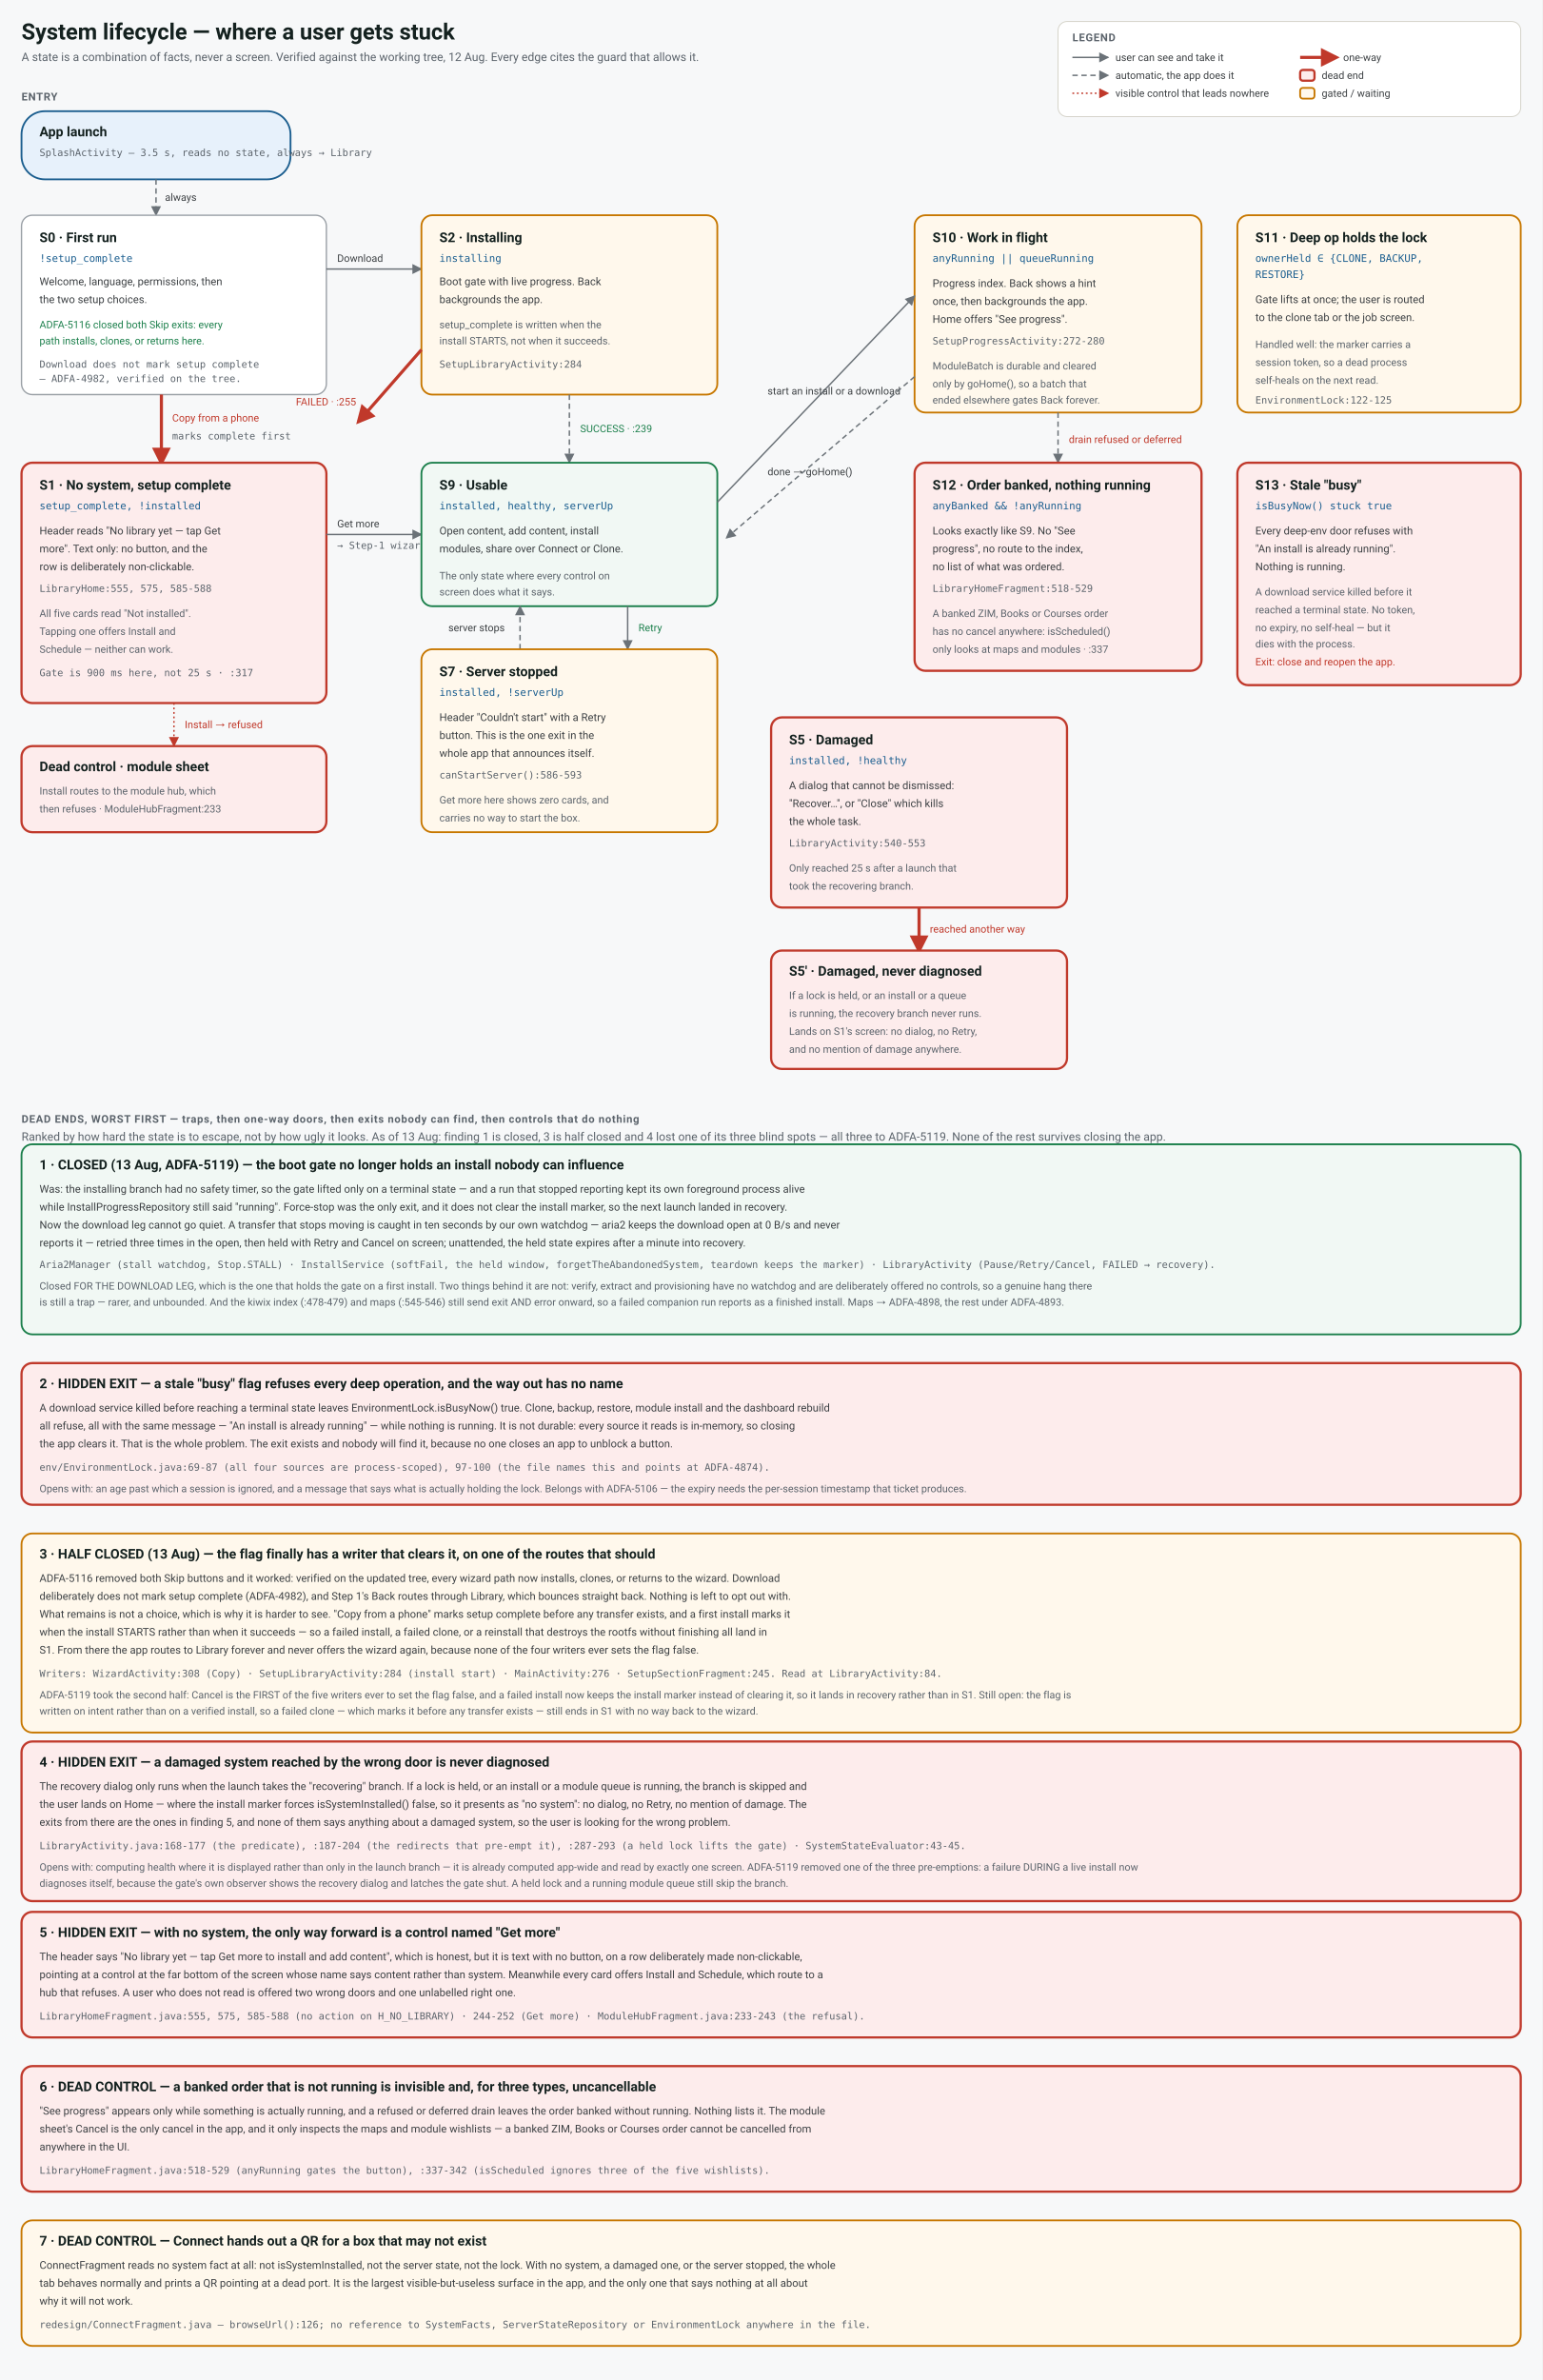
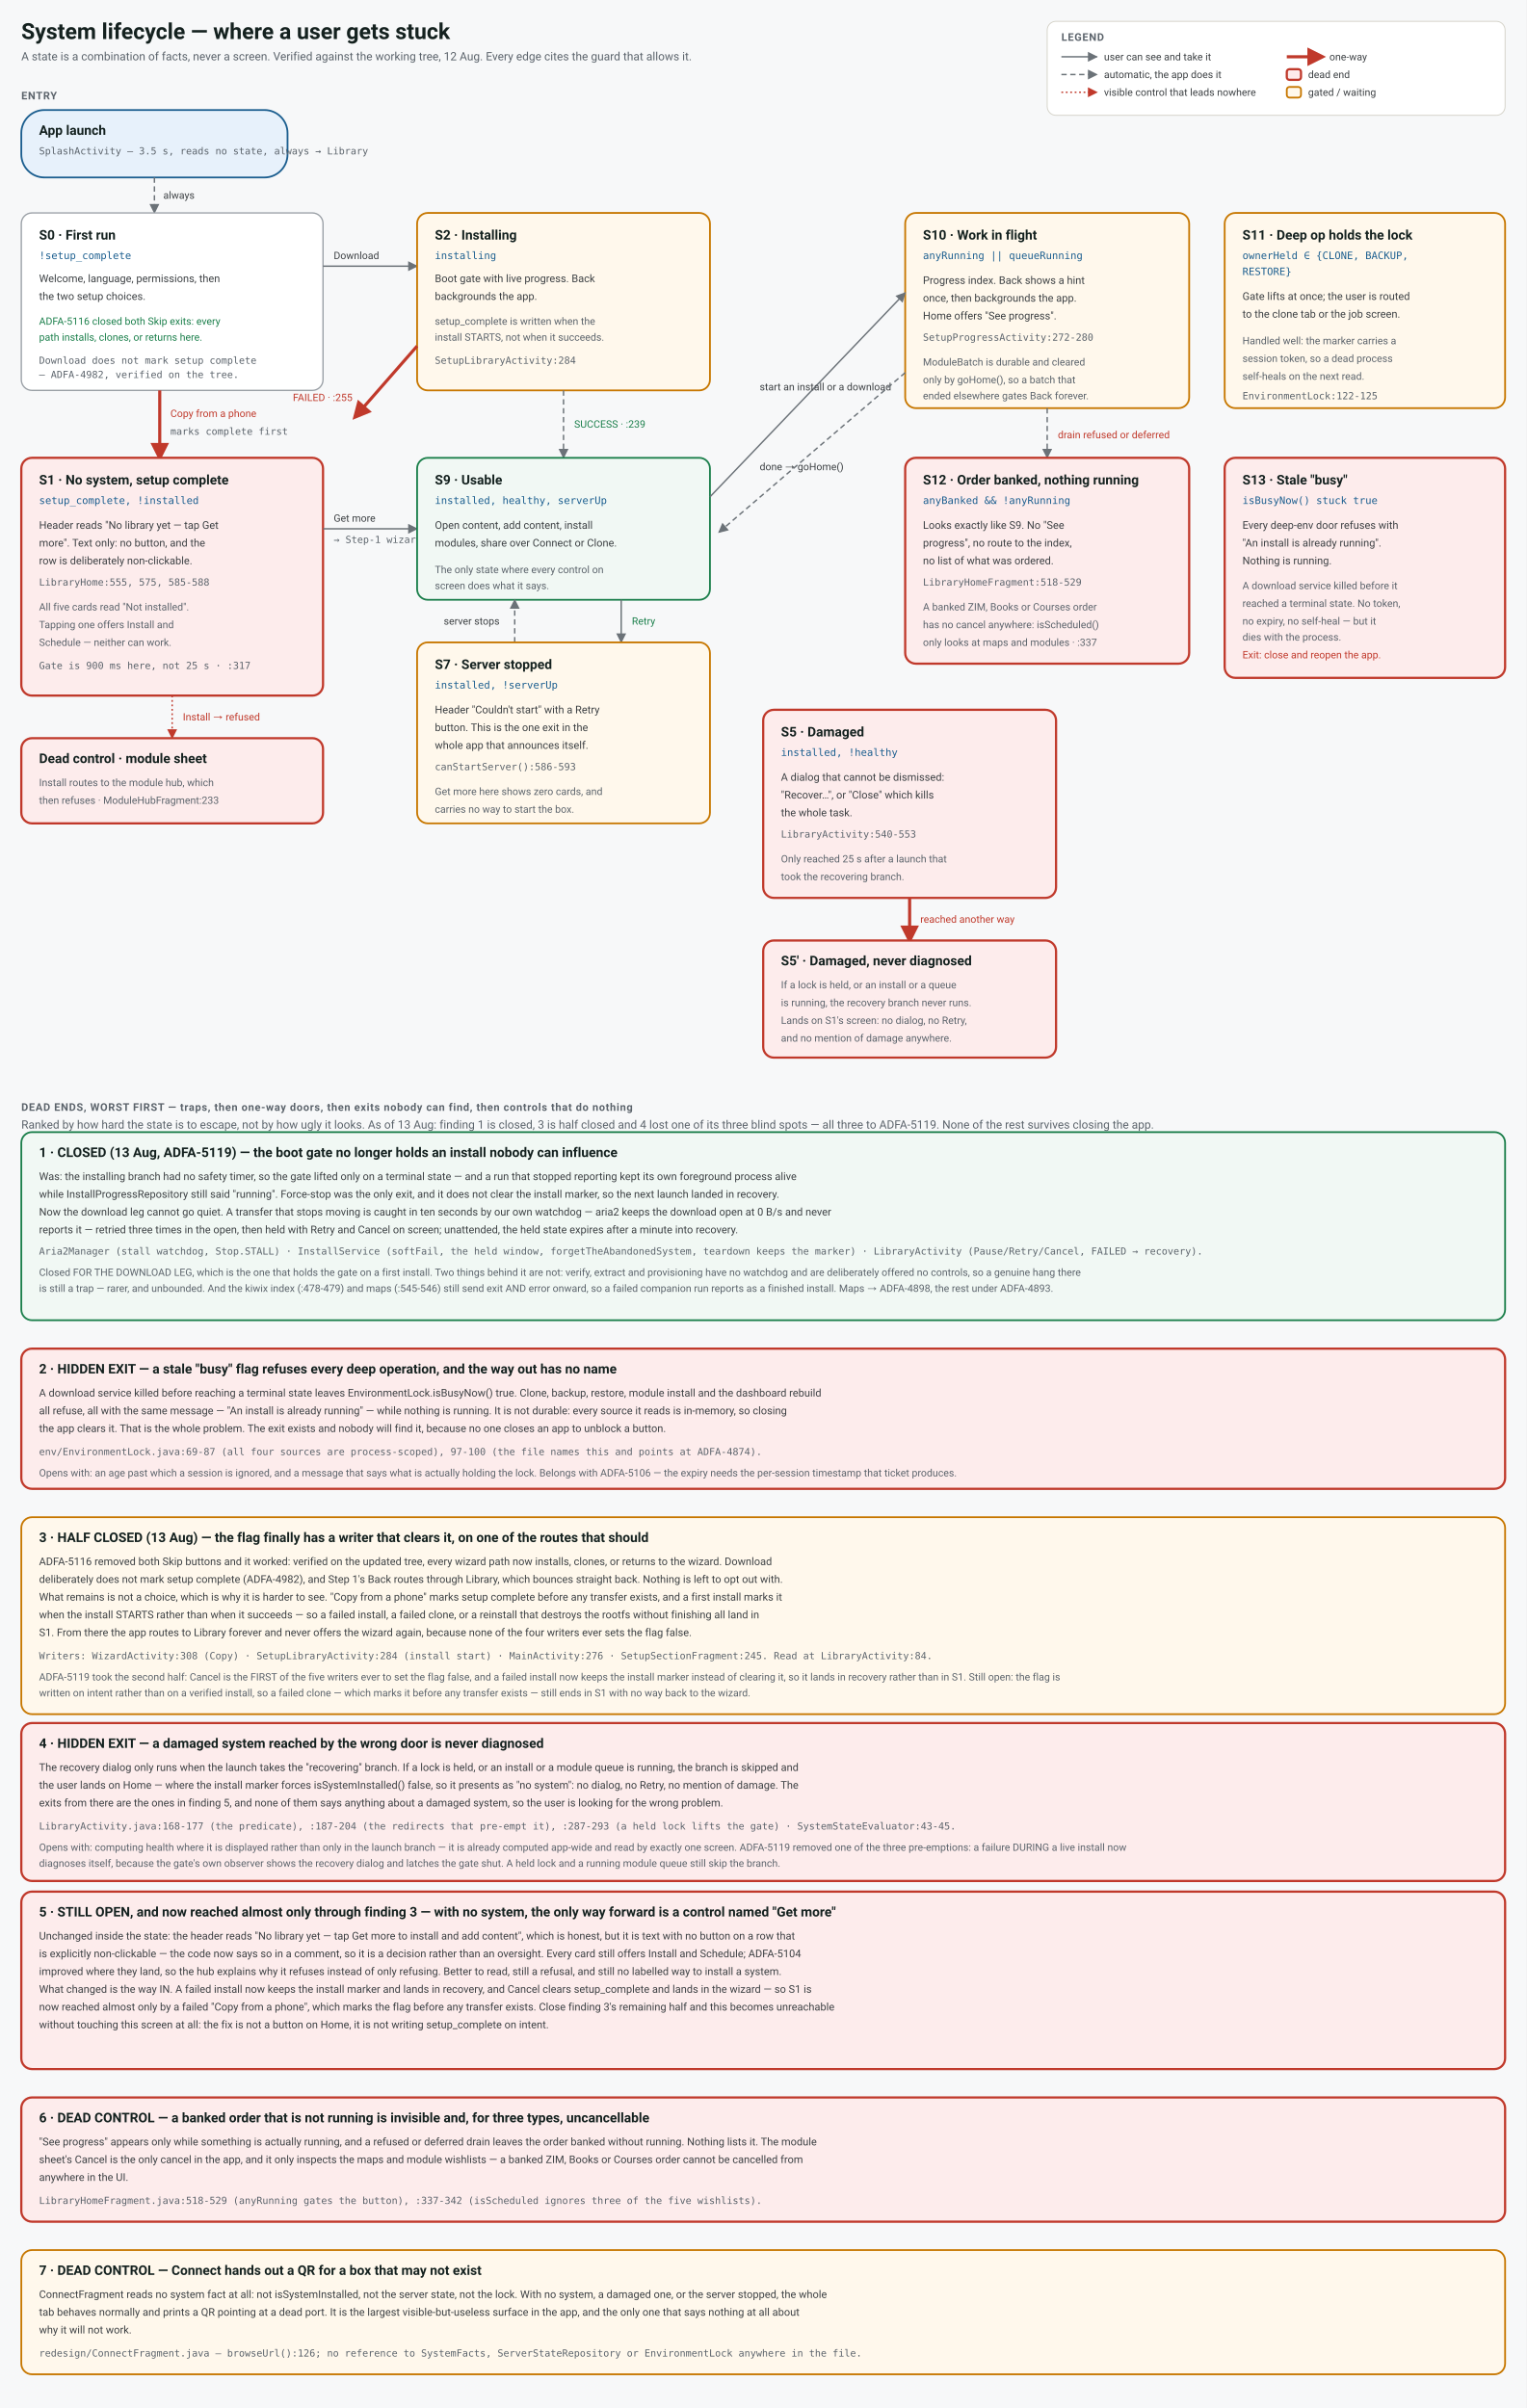
- <svg xmlns="http://www.w3.org/2000/svg" viewBox="0 0 1720 2654" width="1720" height="2654" font-family="Segoe UI, Roboto, Helvetica, Arial, sans-serif">
+ <svg xmlns="http://www.w3.org/2000/svg" viewBox="0 0 1720 2714" width="1720" height="2714" font-family="Segoe UI, Roboto, Helvetica, Arial, sans-serif">
  <style>
  .bg     { fill: #F7F8F9; }
  .st     { fill: #FFFFFF; stroke: #9AA0A6; stroke-width: 1.5; }
  .st-ok  { fill: #F1F8F4; stroke: #1B7F4B; stroke-width: 2; }
  .st-bad { fill: #FDECEC; stroke: #C0392B; stroke-width: 2.5; }
  .st-warn{ fill: #FFF8EC; stroke: #C77700; stroke-width: 2; }
  .entry  { fill: #E7F1FB; stroke: #1B5E8F; stroke-width: 2; }
  .h1     { font-size: 25px; font-weight: 600; fill: #14211F; }
  .h2     { font-size: 15px; font-weight: 600; fill: #14211F; }
  .h3     { font-size: 12px; font-weight: 600; fill: #5B636B; letter-spacing: .06em; }
  .facts  { font-size: 11.5px; fill: #1B5E8F; font-family: Consolas, monospace; }
  .can    { font-size: 12px; fill: #3C4043; }
  .note   { font-size: 11.5px; fill: #5B636B; }
  .code   { font-size: 11px; fill: #5B636B; font-family: Consolas, monospace; }
  .lbl    { font-size: 11.5px; fill: #3C4043; }
  .lblg   { font-size: 11.5px; fill: #1B7F4B; }
  .lblr   { font-size: 11.5px; fill: #C0392B; }
  .sub    { font-size: 13px; fill: #5B636B; }
  .e      { fill: none; stroke: #6B7278; stroke-width: 1.6; }
  .e-auto { fill: none; stroke: #6B7278; stroke-width: 1.6; stroke-dasharray: 6 4; }
  .e-dead { fill: none; stroke: #C0392B; stroke-width: 1.6; stroke-dasharray: 2 3; }
  .e-one  { fill: none; stroke: #C0392B; stroke-width: 3.5; }
</style>
  <defs>
    <marker id="a" viewBox="0 0 10 10" refX="9" refY="5" markerWidth="7" markerHeight="7" orient="auto-start-reverse">
      <path d="M0,0 L10,5 L0,10 z" fill="#6B7278" />
    </marker>
    <marker id="ar" viewBox="0 0 10 10" refX="9" refY="5" markerWidth="7" markerHeight="7" orient="auto-start-reverse">
      <path d="M0,0 L10,5 L0,10 z" fill="#C0392B" />
    </marker>
    <marker id="aw" viewBox="0 0 10 10" refX="8" refY="5" markerWidth="6" markerHeight="6" orient="auto-start-reverse">
      <path d="M0,0 L10,5 L0,10 z" fill="#C0392B" />
    </marker>
  </defs>
-   <rect class="bg" x="0" y="0" width="1720" height="2654" />
+   <rect class="bg" x="0" y="0" width="1720" height="2714" />
  <text class="h1" x="24" y="44">System lifecycle — where a user gets stuck</text>
  <text class="sub" x="24" y="68">A state is a combination of facts, never a screen. Verified against the working tree, 12 Aug. Every edge cites the guard that allows it.</text>
  <rect x="1180" y="24" width="516" height="106" rx="10" fill="#FFFFFF" stroke="#D3D1C7" />
  <text class="h3" x="1196" y="46">LEGEND</text>
  <line class="e" x1="1196" y1="64" x2="1236" y2="64" marker-end="url(#a)" />
  <text class="lbl" x="1244" y="68">user can see and take it</text>
  <line class="e-auto" x1="1196" y1="84" x2="1236" y2="84" marker-end="url(#a)" />
  <text class="lbl" x="1244" y="88">automatic, the app does it</text>
  <line class="e-dead" x1="1196" y1="104" x2="1236" y2="104" marker-end="url(#ar)" />
  <text class="lbl" x="1244" y="108">visible control that leads nowhere</text>
  <line class="e-one" x1="1450" y1="64" x2="1490" y2="64" marker-end="url(#aw)" />
  <text class="lbl" x="1498" y="68">one-way</text>
  <rect class="st-bad" x="1450" y="78" width="16" height="12" rx="3" />
  <text class="lbl" x="1474" y="88">dead end</text>
  <rect class="st-warn" x="1450" y="98" width="16" height="12" rx="3" />
  <text class="lbl" x="1474" y="108">gated / waiting</text>
  <text class="h3" x="24" y="112">ENTRY</text>
  <rect class="entry" x="24" y="124" width="300" height="76" rx="26" />
  <text class="h2" x="44" y="152">App launch</text>
  <text class="code" x="44" y="174">SplashActivity — 3.5 s, reads no state, always → Library</text>
  <path class="e-auto" d="M174,200 L174,240" marker-end="url(#a)" />
  <text class="lbl" x="184" y="224">always</text>
  <rect class="st" x="24" y="240" width="340" height="200" rx="12" />
  <text class="h2" x="44" y="270">S0 · First run</text>
  <text class="facts" x="44" y="292">!setup_complete</text>
  <text class="can" x="44" y="318">Welcome, language, permissions, then</text>
  <text class="can" x="44" y="338">the two setup choices.</text>
  <text class="lblg" x="44" y="366">ADFA-5116 closed both Skip exits: every</text>
  <text class="lblg" x="44" y="384">path installs, clones, or returns here.</text>
  <text class="code" x="44" y="410">Download does not mark setup complete</text>
  <text class="code" x="44" y="426">— ADFA-4982, verified on the tree.</text>
  <path class="e" d="M364,300 L470,300" marker-end="url(#a)" />
  <text class="lbl" x="376" y="292">Download</text>
  <path class="e-one" d="M180,440 L180,516" marker-end="url(#aw)" />
  <text class="lblr" x="192" y="470">Copy from a phone</text>
  <text class="code" x="192" y="490">marks complete first</text>
  <rect class="st-warn" x="470" y="240" width="330" height="200" rx="12" />
  <text class="h2" x="490" y="270">S2 · Installing</text>
  <text class="facts" x="490" y="292">installing</text>
  <text class="can" x="490" y="318">Boot gate with live progress. Back</text>
  <text class="can" x="490" y="338">backgrounds the app.</text>
  <text class="note" x="490" y="366">setup_complete is written when the</text>
  <text class="note" x="490" y="384">install STARTS, not when it succeeds.</text>
  <text class="code" x="490" y="410">SetupLibraryActivity:284</text>
  <path class="e-auto" d="M635,440 L635,516" marker-end="url(#a)" />
  <text class="lblg" x="647" y="482">SUCCESS · :239</text>
  <path class="e-one" d="M470,390 L400,470" marker-end="url(#aw)" />
  <text class="lblr" x="330" y="452">FAILED · :255</text>
  <rect class="st-bad" x="24" y="516" width="340" height="268" rx="12" />
  <text class="h2" x="44" y="546">S1 · No system, setup complete</text>
  <text class="facts" x="44" y="568">setup_complete, !installed</text>
  <text class="can" x="44" y="596">Header reads "No library yet — tap Get</text>
  <text class="can" x="44" y="616">more". Text only: no button, and the</text>
  <text class="can" x="44" y="636">row is deliberately non-clickable.</text>
  <text class="code" x="44" y="660">LibraryHome:555, 575, 585-588</text>
  <text class="note" x="44" y="688">All five cards read "Not installed".</text>
  <text class="note" x="44" y="708">Tapping one offers Install and</text>
  <text class="note" x="44" y="728">Schedule — neither can work.</text>
  <text class="code" x="44" y="754">Gate is 900 ms here, not 25 s · :317</text>
  <path class="e-dead" d="M194,784 L194,832" marker-end="url(#ar)" />
  <text class="lblr" x="206" y="812">Install → refused</text>
  <rect class="st-bad" x="24" y="832" width="340" height="96" rx="12" />
  <text class="h2" x="44" y="860">Dead control · module sheet</text>
  <text class="note" x="44" y="886">Install routes to the module hub, which</text>
  <text class="note" x="44" y="906">then refuses · ModuleHubFragment:233</text>
  <path class="e" d="M364,596 L470,596" marker-end="url(#a)" />
  <text class="lbl" x="376" y="588">Get more</text>
  <text class="code" x="376" y="612">→ Step-1 wizard :248</text>
  <rect class="st-ok" x="470" y="516" width="330" height="160" rx="12" />
  <text class="h2" x="490" y="546">S9 · Usable</text>
  <text class="facts" x="490" y="568">installed, healthy, serverUp</text>
  <text class="can" x="490" y="596">Open content, add content, install</text>
  <text class="can" x="490" y="616">modules, share over Connect or Clone.</text>
  <text class="note" x="490" y="646">The only state where every control on</text>
  <text class="note" x="490" y="664">screen does what it says.</text>
  <path class="e" d="M700,676 L700,724" marker-end="url(#a)" />
  <text class="lblg" x="712" y="704">Retry</text>
  <path class="e-auto" d="M580,724 L580,676" marker-end="url(#a)" />
  <text class="lbl" x="500" y="704">server stops</text>
  <rect class="st-warn" x="470" y="724" width="330" height="204" rx="12" />
  <text class="h2" x="490" y="754">S7 · Server stopped</text>
  <text class="facts" x="490" y="776">installed, !serverUp</text>
  <text class="can" x="490" y="804">Header "Couldn't start" with a Retry</text>
  <text class="can" x="490" y="824">button. This is the one exit in the</text>
  <text class="can" x="490" y="844">whole app that announces itself.</text>
  <text class="code" x="490" y="868">canStartServer():586-593</text>
  <text class="note" x="490" y="896">Get more here shows zero cards, and</text>
  <text class="note" x="490" y="916">carries no way to start the box.</text>
  <rect class="st-warn" x="1020" y="240" width="320" height="220" rx="12" />
  <text class="h2" x="1040" y="270">S10 · Work in flight</text>
  <text class="facts" x="1040" y="292">anyRunning || queueRunning</text>
  <text class="can" x="1040" y="320">Progress index. Back shows a hint</text>
  <text class="can" x="1040" y="340">once, then backgrounds the app.</text>
  <text class="can" x="1040" y="360">Home offers "See progress".</text>
  <text class="code" x="1040" y="384">SetupProgressActivity:272-280</text>
  <text class="note" x="1040" y="412">ModuleBatch is durable and cleared</text>
  <text class="note" x="1040" y="432">only by goHome(), so a batch that</text>
  <text class="note" x="1040" y="450">ended elsewhere gates Back forever.</text>
  <path class="e" d="M800,560 L1020,330" marker-end="url(#a)" />
  <text class="lbl" x="856" y="440">start an install or a download</text>
  <path class="e-auto" d="M1020,420 L810,600" marker-end="url(#a)" />
  <text class="lbl" x="856" y="530">done → goHome()</text>
  <path class="e-auto" d="M1180,460 L1180,516" marker-end="url(#a)" />
  <text class="lblr" x="1192" y="494">drain refused or deferred</text>
  <rect class="st-bad" x="1020" y="516" width="320" height="232" rx="12" />
  <text class="h2" x="1040" y="546">S12 · Order banked, nothing running</text>
  <text class="facts" x="1040" y="568">anyBanked &amp;&amp; !anyRunning</text>
  <text class="can" x="1040" y="596">Looks exactly like S9. No "See</text>
  <text class="can" x="1040" y="616">progress", no route to the index,</text>
  <text class="can" x="1040" y="636">no list of what was ordered.</text>
  <text class="code" x="1040" y="660">LibraryHomeFragment:518-529</text>
  <text class="note" x="1040" y="688">A banked ZIM, Books or Courses order</text>
  <text class="note" x="1040" y="708">has no cancel anywhere: isScheduled()</text>
  <text class="note" x="1040" y="728">only looks at maps and modules · :337</text>
  <rect class="st-warn" x="1380" y="240" width="316" height="220" rx="12" />
  <text class="h2" x="1400" y="270">S11 · Deep op holds the lock</text>
  <text class="facts" x="1400" y="292">ownerHeld ∈ {CLONE, BACKUP,</text>
  <text class="facts" x="1400" y="310">RESTORE}</text>
  <text class="can" x="1400" y="338">Gate lifts at once; the user is routed</text>
  <text class="can" x="1400" y="358">to the clone tab or the job screen.</text>
  <text class="note" x="1400" y="388">Handled well: the marker carries a</text>
  <text class="note" x="1400" y="408">session token, so a dead process</text>
  <text class="note" x="1400" y="428">self-heals on the next read.</text>
  <text class="code" x="1400" y="450">EnvironmentLock:122-125</text>
  <rect class="st-bad" x="1380" y="516" width="316" height="248" rx="12" />
  <text class="h2" x="1400" y="546">S13 · Stale "busy"</text>
  <text class="facts" x="1400" y="568">isBusyNow() stuck true</text>
  <text class="can" x="1400" y="596">Every deep-env door refuses with</text>
  <text class="can" x="1400" y="616">"An install is already running".</text>
  <text class="can" x="1400" y="636">Nothing is running.</text>
  <text class="note" x="1400" y="664">A download service killed before it</text>
  <text class="note" x="1400" y="684">reached a terminal state. No token,</text>
  <text class="note" x="1400" y="704">no expiry, no self-heal — but it</text>
  <text class="note" x="1400" y="722">dies with the process.</text>
  <text class="lblr" x="1400" y="742">Exit: close and reopen the app.</text>
  <rect class="st-bad" x="860" y="800" width="330" height="212" rx="12" />
  <text class="h2" x="880" y="830">S5 · Damaged</text>
  <text class="facts" x="880" y="852">installed, !healthy</text>
  <text class="can" x="880" y="880">A dialog that cannot be dismissed:</text>
  <text class="can" x="880" y="900">"Recover…", or "Close" which kills</text>
  <text class="can" x="880" y="920">the whole task.</text>
  <text class="code" x="880" y="944">LibraryActivity:540-553</text>
  <text class="note" x="880" y="972">Only reached 25 s after a launch that</text>
  <text class="note" x="880" y="992">took the recovering branch.</text>
  <path class="e-one" d="M1025,1012 L1025,1060" marker-end="url(#aw)" />
  <text class="lblr" x="1037" y="1040">reached another way</text>
  <rect class="st-bad" x="860" y="1060" width="330" height="132" rx="12" />
  <text class="h2" x="880" y="1088">S5′ · Damaged, never diagnosed</text>
  <text class="note" x="880" y="1114">If a lock is held, or an install or a queue</text>
  <text class="note" x="880" y="1134">is running, the recovery branch never runs.</text>
  <text class="note" x="880" y="1154">Lands on S1's screen: no dialog, no Retry,</text>
  <text class="note" x="880" y="1174">and no mention of damage anywhere.</text>
  <text class="h3" x="24" y="1252">DEAD ENDS, WORST FIRST — traps, then one-way doors, then exits nobody can find, then controls that do nothing</text>
  <text class="sub" x="24" y="1272">Ranked by how hard the state is to escape, not by how ugly it looks. As of 13 Aug: finding 1 is closed, 3 is half closed and 4 lost one of its three blind spots — all three to ADFA-5119. None of the rest survives closing the app.</text>
  <text class="sub" x="24" y="1292">Findings 1, 2, 3 and 4 are one sentence four times: a fact nobody clears. They are rows in the standing directive's ledger at the top of operation-model-roadmap.svg — fix them there, not here.</text>
  <rect class="st-ok" x="24" y="1276" width="1672" height="212" rx="12" />
  <text class="h2" x="44" y="1304">1 · CLOSED (13 Aug, ADFA-5119) — the boot gate no longer holds an install nobody can influence</text>
  <text class="can" x="44" y="1330">Was: the installing branch had no safety timer, so the gate lifted only on a terminal state — and a run that stopped reporting kept its own foreground process alive</text>
  <text class="can" x="44" y="1350">while InstallProgressRepository still said "running". Force-stop was the only exit, and it does not clear the install marker, so the next launch landed in recovery.</text>
  <text class="can" x="44" y="1370">Now the download leg cannot go quiet. A transfer that stops moving is caught in ten seconds by our own watchdog — aria2 keeps the download open at 0 B/s and never</text>
  <text class="can" x="44" y="1390">reports it — retried three times in the open, then held with Retry and Cancel on screen; unattended, the held state expires after a minute into recovery.</text>
  <text class="code" x="44" y="1414">Aria2Manager (stall watchdog, Stop.STALL) · InstallService (softFail, the held window, forgetTheAbandonedSystem, teardown keeps the marker) · LibraryActivity (Pause/Retry/Cancel, FAILED → recovery).</text>
  <text class="note" x="44" y="1438">Closed FOR THE DOWNLOAD LEG, which is the one that holds the gate on a first install. Two things behind it are not: verify, extract and provisioning have no watchdog and are deliberately offered no controls, so a genuine hang there</text>
  <text class="note" x="44" y="1456">is still a trap — rarer, and unbounded. And the kiwix index (:478-479) and maps (:545-546) still send exit AND error onward, so a failed companion run reports as a finished install. Maps → ADFA-4898, the rest under ADFA-4893.</text>
  <rect class="st-bad" x="24" y="1520" width="1672" height="158" rx="12" />
  <text class="h2" x="44" y="1548">2 · HIDDEN EXIT — a stale "busy" flag refuses every deep operation, and the way out has no name</text>
  <text class="can" x="44" y="1574">A download service killed before reaching a terminal state leaves EnvironmentLock.isBusyNow() true. Clone, backup, restore, module install and the dashboard rebuild</text>
  <text class="can" x="44" y="1594">all refuse, all with the same message — "An install is already running" — while nothing is running. It is not durable: every source it reads is in-memory, so closing</text>
  <text class="can" x="44" y="1614">the app clears it. That is the whole problem. The exit exists and nobody will find it, because no one closes an app to unblock a button.</text>
  <text class="code" x="44" y="1640">env/EnvironmentLock.java:69-87 (all four sources are process-scoped), 97-100 (the file names this and points at ADFA-4874).</text>
  <text class="note" x="44" y="1664">Opens with: an age past which a session is ignored, and a message that says what is actually holding the lock. Belongs with ADFA-5106 — the expiry needs the per-session timestamp that ticket produces.</text>
  <rect class="st-warn" x="24" y="1710" width="1672" height="222" rx="12" />
  <text class="h2" x="44" y="1738">3 · HALF CLOSED (13 Aug) — the flag finally has a writer that clears it, on one of the routes that should</text>
  <text class="can" x="44" y="1764">ADFA-5116 removed both Skip buttons and it worked: verified on the updated tree, every wizard path now installs, clones, or returns to the wizard. Download</text>
  <text class="can" x="44" y="1784">deliberately does not mark setup complete (ADFA-4982), and Step 1's Back routes through Library, which bounces straight back. Nothing is left to opt out with.</text>
  <text class="can" x="44" y="1804">What remains is not a choice, which is why it is harder to see. "Copy from a phone" marks setup complete before any transfer exists, and a first install marks it</text>
  <text class="can" x="44" y="1824">when the install STARTS rather than when it succeeds — so a failed install, a failed clone, or a reinstall that destroys the rootfs without finishing all land in</text>
  <text class="can" x="44" y="1844">S1. From there the app routes to Library forever and never offers the wizard again, because none of the four writers ever sets the flag false.</text>
  <text class="code" x="44" y="1870">Writers: WizardActivity:308 (Copy) · SetupLibraryActivity:284 (install start) · MainActivity:276 · SetupSectionFragment:245. Read at LibraryActivity:84.</text>
  <text class="note" x="44" y="1894">ADFA-5119 took the second half: Cancel is the FIRST of the five writers ever to set the flag false, and a failed install now keeps the install marker instead of clearing it, so it lands in recovery rather than in S1. Still open: the flag is</text>
  <text class="note" x="44" y="1912">written on intent rather than on a verified install, so a failed clone — which marks it before any transfer exists — still ends in S1 with no way back to the wizard.</text>
  <rect class="st-bad" x="24" y="1942" width="1672" height="178" rx="12" />
  <text class="h2" x="44" y="1970">4 · HIDDEN EXIT — a damaged system reached by the wrong door is never diagnosed</text>
  <text class="can" x="44" y="1996">The recovery dialog only runs when the launch takes the "recovering" branch. If a lock is held, or an install or a module queue is running, the branch is skipped and</text>
  <text class="can" x="44" y="2016">the user lands on Home — where the install marker forces isSystemInstalled() false, so it presents as "no system": no dialog, no Retry, no mention of damage. The</text>
  <text class="can" x="44" y="2036">exits from there are the ones in finding 5, and none of them says anything about a damaged system, so the user is looking for the wrong problem.</text>
  <text class="code" x="44" y="2062">LibraryActivity.java:168-177 (the predicate), :187-204 (the redirects that pre-empt it), :287-293 (a held lock lifts the gate) · SystemStateEvaluator:43-45.</text>
  <text class="note" x="44" y="2086">Opens with: computing health where it is displayed rather than only in the launch branch — it is already computed app-wide and read by exactly one screen. ADFA-5119 removed one of the three pre-emptions: a failure DURING a live install now</text>
  <text class="note" x="44" y="2104">diagnoses itself, because the gate's own observer shows the recovery dialog and latches the gate shut. A held lock and a running module queue still skip the branch.</text>
-   <rect class="st-bad" x="24" y="2132" width="1672" height="140" rx="12" />
-   <text class="h2" x="44" y="2160">5 · HIDDEN EXIT — with no system, the only way forward is a control named "Get more"</text>
-   <text class="can" x="44" y="2186">The header says "No library yet — tap Get more to install and add content", which is honest, but it is text with no button, on a row deliberately made non-clickable,</text>
-   <text class="can" x="44" y="2206">pointing at a control at the far bottom of the screen whose name says content rather than system. Meanwhile every card offers Install and Schedule, which route to a</text>
-   <text class="can" x="44" y="2226">hub that refuses. A user who does not read is offered two wrong doors and one unlabelled right one.</text>
-   <text class="code" x="44" y="2252">LibraryHomeFragment.java:555, 575, 585-588 (no action on H_NO_LIBRARY) · 244-252 (Get more) · ModuleHubFragment.java:233-243 (the refusal).</text>
-   <rect class="st-bad" x="24" y="2304" width="1672" height="140" rx="12" />
-   <text class="h2" x="44" y="2332">6 · DEAD CONTROL — a banked order that is not running is invisible and, for three types, uncancellable</text>
-   <text class="can" x="44" y="2358">"See progress" appears only while something is actually running, and a refused or deferred drain leaves the order banked without running. Nothing lists it. The module</text>
-   <text class="can" x="44" y="2378">sheet's Cancel is the only cancel in the app, and it only inspects the maps and module wishlists — a banked ZIM, Books or Courses order cannot be cancelled from</text>
-   <text class="can" x="44" y="2398">anywhere in the UI.</text>
-   <text class="code" x="44" y="2424">LibraryHomeFragment.java:518-529 (anyRunning gates the button), :337-342 (isScheduled ignores three of the five wishlists).</text>
-   <rect class="st-warn" x="24" y="2476" width="1672" height="140" rx="12" />
-   <text class="h2" x="44" y="2504">7 · DEAD CONTROL — Connect hands out a QR for a box that may not exist</text>
-   <text class="can" x="44" y="2530">ConnectFragment reads no system fact at all: not isSystemInstalled, not the server state, not the lock. With no system, a damaged one, or the server stopped, the whole</text>
-   <text class="can" x="44" y="2550">tab behaves normally and prints a QR pointing at a dead port. It is the largest visible-but-useless surface in the app, and the only one that says nothing at all about</text>
-   <text class="can" x="44" y="2570">why it will not work.</text>
-   <text class="code" x="44" y="2596">redesign/ConnectFragment.java — browseUrl():126; no reference to SystemFacts, ServerStateRepository or EnvironmentLock anywhere in the file.</text>
+   <rect class="st-bad" x="24" y="2132" width="1672" height="200" rx="12" />
+   <text class="h2" x="44" y="2160">5 · STILL OPEN, and now reached almost only through finding 3 — with no system, the only way forward is a control named "Get more"</text>
+   <text class="can" x="44" y="2186">Unchanged inside the state: the header reads "No library yet — tap Get more to install and add content", which is honest, but it is text with no button on a row that</text>
+   <text class="can" x="44" y="2206">is explicitly non-clickable — the code now says so in a comment, so it is a decision rather than an oversight. Every card still offers Install and Schedule; ADFA-5104</text>
+   <text class="can" x="44" y="2226">improved where they land, so the hub explains why it refuses instead of only refusing. Better to read, still a refusal, and still no labelled way to install a system.</text>
+   <text class="can" x="44" y="2246">What changed is the way IN. A failed install now keeps the install marker and lands in recovery, and Cancel clears setup_complete and lands in the wizard — so S1 is</text>
+   <text class="can" x="44" y="2266">now reached almost only by a failed "Copy from a phone", which marks the flag before any transfer exists. Close finding 3's remaining half and this becomes unreachable</text>
+   <text class="can" x="44" y="2286">without touching this screen at all: the fix is not a button on Home, it is not writing setup_complete on intent.</text>
+   <text class="code" x="44" y="2372">LibraryHomeFragment.java:515 (!installed → H_NO_LIBRARY, always), :575-590 (no action for it; the row is set non-clickable on purpose) · ModuleHubFragment.java:232-243 (the refusal, now with a reason).</text>
+   <rect class="st-bad" x="24" y="2364" width="1672" height="140" rx="12" />
+   <text class="h2" x="44" y="2392">6 · DEAD CONTROL — a banked order that is not running is invisible and, for three types, uncancellable</text>
+   <text class="can" x="44" y="2418">"See progress" appears only while something is actually running, and a refused or deferred drain leaves the order banked without running. Nothing lists it. The module</text>
+   <text class="can" x="44" y="2438">sheet's Cancel is the only cancel in the app, and it only inspects the maps and module wishlists — a banked ZIM, Books or Courses order cannot be cancelled from</text>
+   <text class="can" x="44" y="2458">anywhere in the UI.</text>
+   <text class="code" x="44" y="2484">LibraryHomeFragment.java:518-529 (anyRunning gates the button), :337-342 (isScheduled ignores three of the five wishlists).</text>
+   <rect class="st-warn" x="24" y="2536" width="1672" height="140" rx="12" />
+   <text class="h2" x="44" y="2564">7 · DEAD CONTROL — Connect hands out a QR for a box that may not exist</text>
+   <text class="can" x="44" y="2590">ConnectFragment reads no system fact at all: not isSystemInstalled, not the server state, not the lock. With no system, a damaged one, or the server stopped, the whole</text>
+   <text class="can" x="44" y="2610">tab behaves normally and prints a QR pointing at a dead port. It is the largest visible-but-useless surface in the app, and the only one that says nothing at all about</text>
+   <text class="can" x="44" y="2630">why it will not work.</text>
+   <text class="code" x="44" y="2656">redesign/ConnectFragment.java — browseUrl():126; no reference to SystemFacts, ServerStateRepository or EnvironmentLock anywhere in the file.</text>
</svg>
